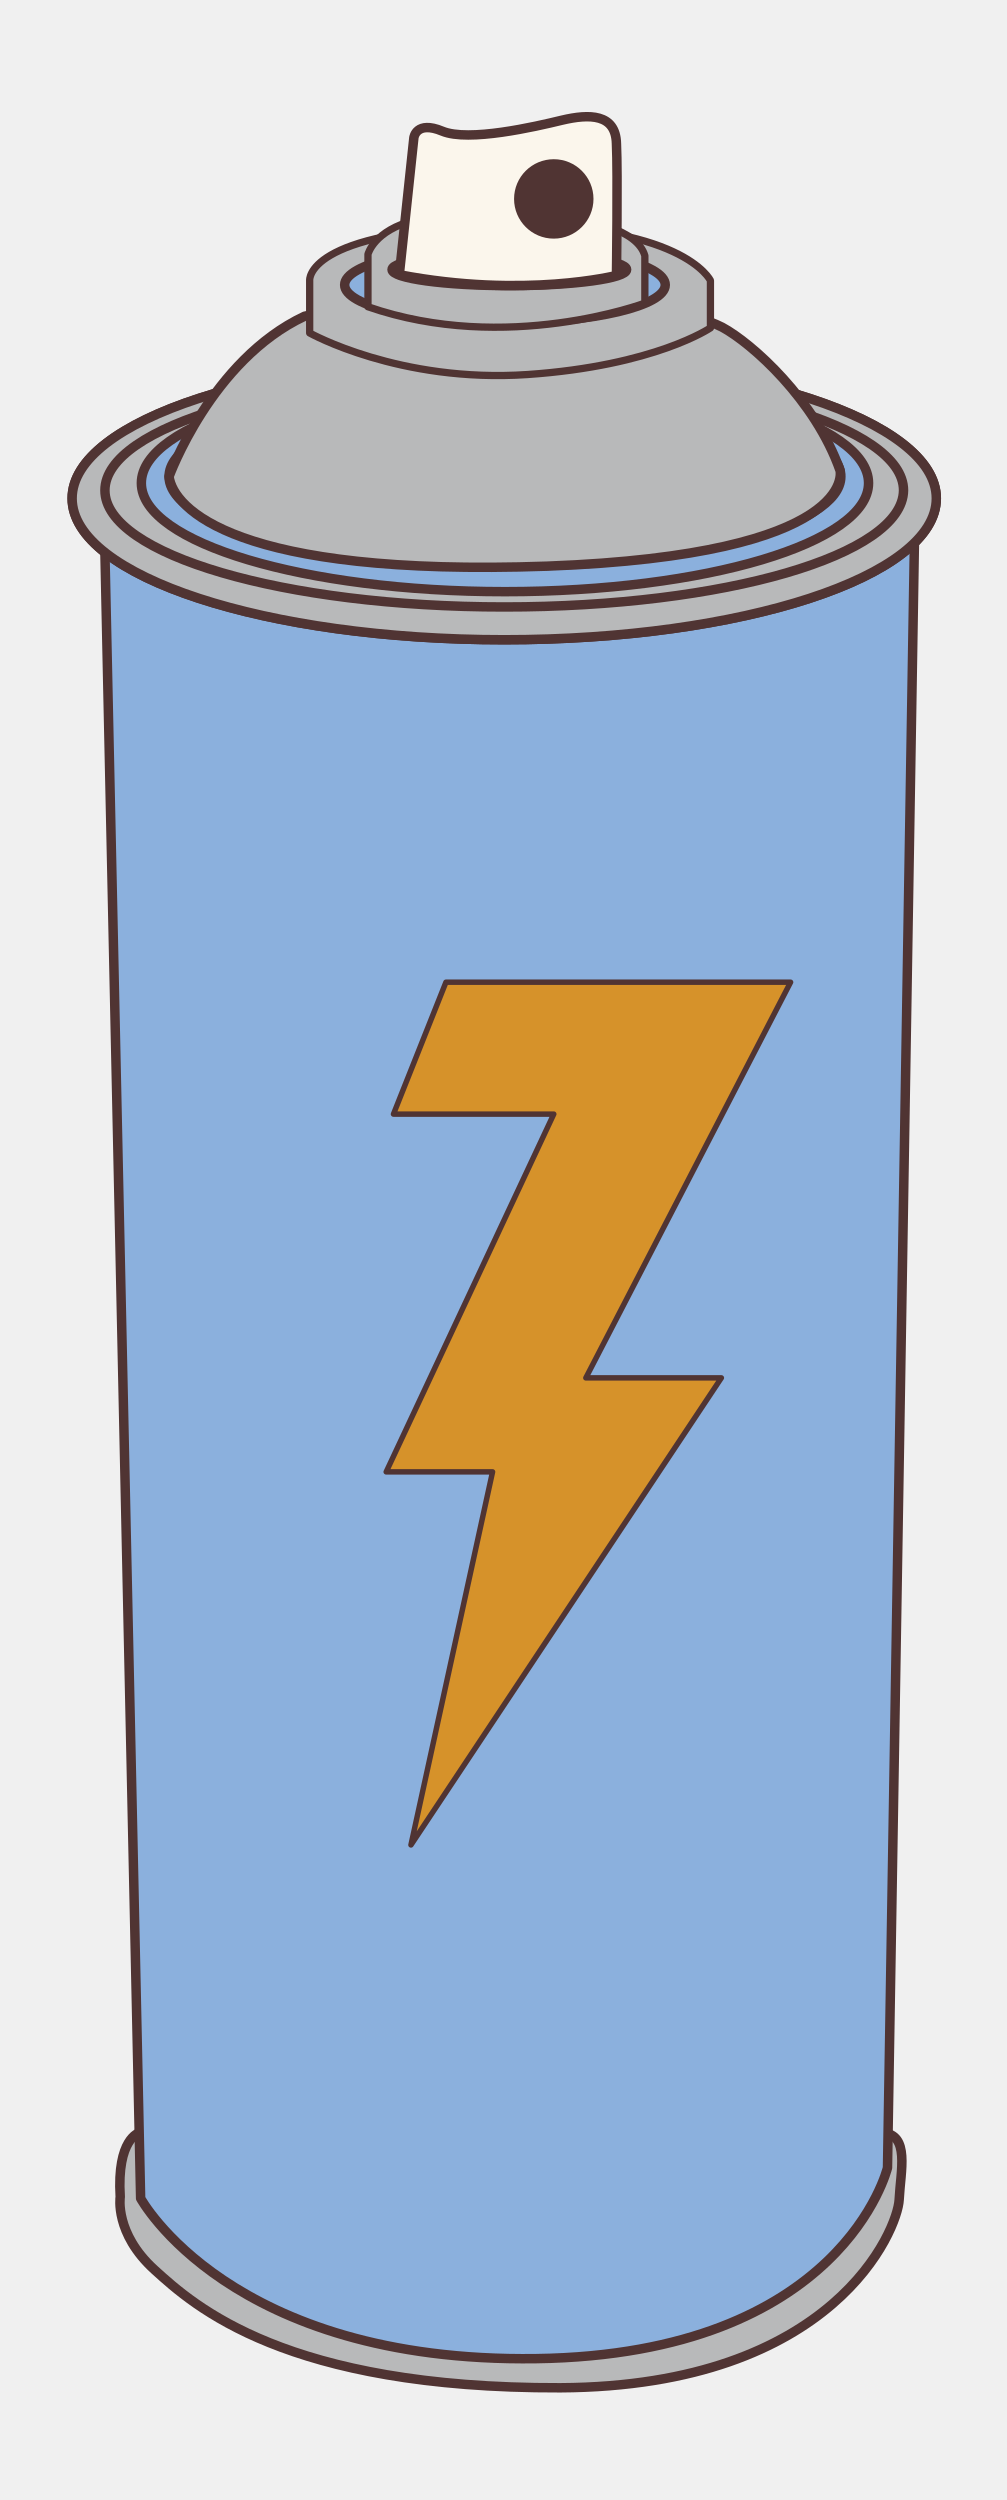
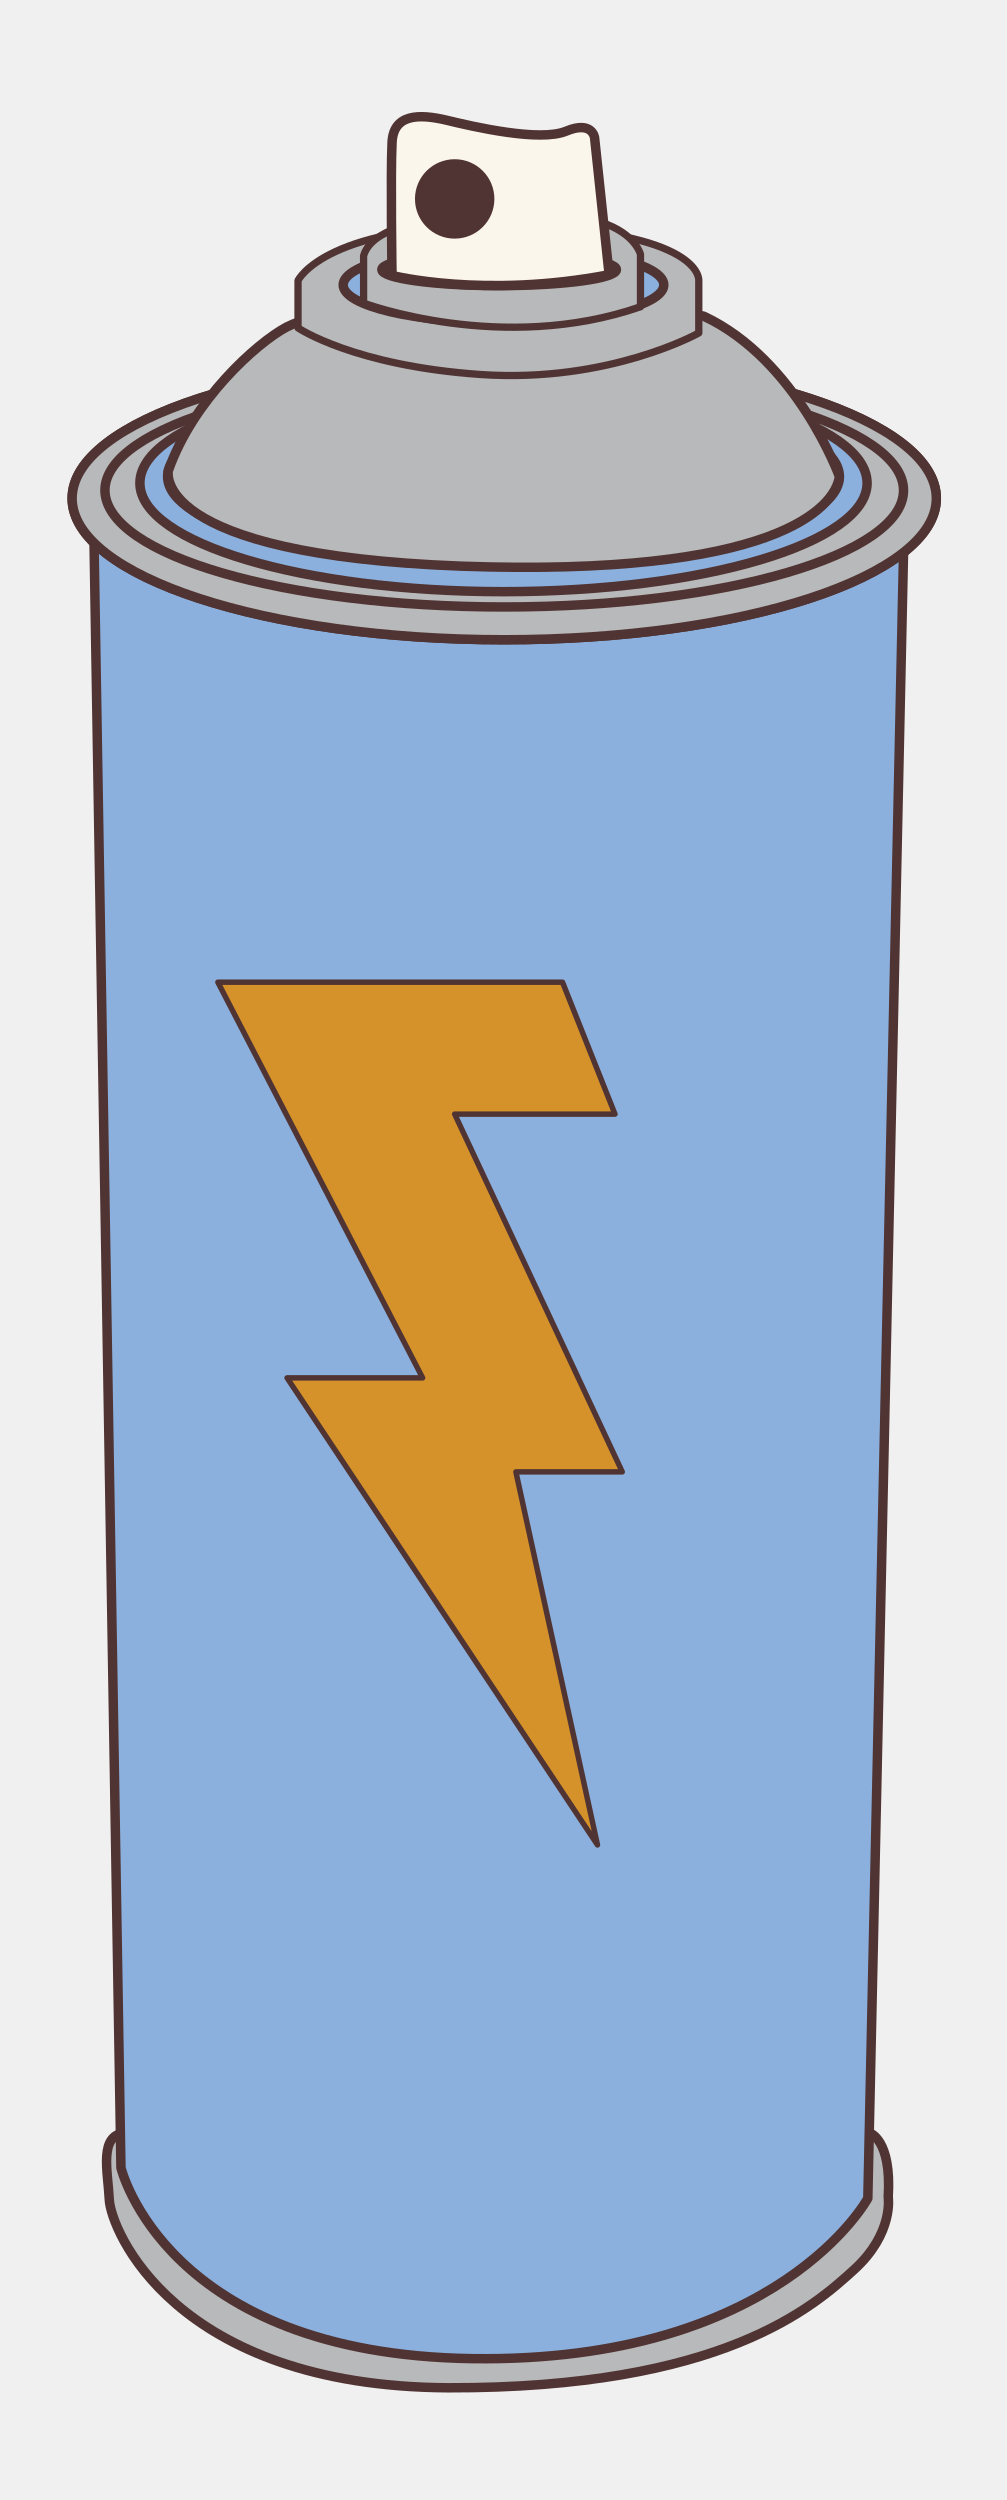
<svg xmlns="http://www.w3.org/2000/svg" version="1.1" id="Layer_1" x="0px" y="0px" viewBox="0 0 138.1 343.1" style="enable-background:new 0 0 138.1 343.1;" xml:space="preserve">
  <style type="text/css">
- 	.st0{fill:none;stroke:#A91E22;stroke-width:4;stroke-miterlimit:10;}
- 	.st1{fill:#8DB2DE;stroke:#8DB2DE;}
- 	.st2{fill:#231F20;}
- 	.st3{fill:#513534;stroke:#513534;stroke-width:1.578;stroke-linecap:round;stroke-linejoin:round;stroke-miterlimit:10;}
- 	.st4{fill:#513534;stroke:#513534;stroke-width:1.631;stroke-linecap:round;stroke-linejoin:round;stroke-miterlimit:10;}
- 	.st5{fill:#513534;stroke:#513534;}
- 	.st6{fill:#FFFFFF;stroke:#231F20;stroke-linecap:round;stroke-linejoin:round;stroke-miterlimit:10;}
- 	.st7{fill:#AFF9AF;stroke:#231F20;stroke-miterlimit:10;}
- 	.st8{fill:#FFFFFF;stroke:#231F20;stroke-width:2;stroke-linecap:round;stroke-linejoin:round;stroke-miterlimit:10;}
- 	.st9{clip-path:url(#SVGID_2_);}
- 	.st10{clip-path:url(#SVGID_4_);}
- 	.st11{fill:none;stroke:#231F20;stroke-width:0.716;}
- 	.st12{clip-path:url(#SVGID_6_);}
- 	.st13{clip-path:url(#SVGID_8_);}
- 	.st14{clip-path:url(#SVGID_10_);}
- 	.st15{clip-path:url(#SVGID_12_);}
- 	.st16{clip-path:url(#SVGID_14_);}
- 	.st17{clip-path:url(#SVGID_16_);}
- 	.st18{clip-path:url(#SVGID_18_);}
- 	.st19{clip-path:url(#SVGID_20_);}
- 	.st20{clip-path:url(#SVGID_22_);}
- 	.st21{clip-path:url(#SVGID_24_);}
- 	.st22{clip-path:url(#SVGID_26_);}
- 	.st23{clip-path:url(#SVGID_28_);}
- 	.st24{clip-path:url(#SVGID_30_);}
- 	.st25{clip-path:url(#SVGID_32_);}
- 	.st26{clip-path:url(#SVGID_34_);}
- 	.st27{clip-path:url(#SVGID_36_);}
- 	.st28{fill:none;stroke:#231F20;stroke-width:0.509;}
- 	.st29{clip-path:url(#SVGID_38_);}
- 	.st30{clip-path:url(#SVGID_40_);}
- 	.st31{clip-path:url(#SVGID_42_);}
- 	.st32{clip-path:url(#SVGID_44_);}
- 	.st33{clip-path:url(#SVGID_46_);}
- 	.st34{clip-path:url(#SVGID_48_);}
- 	.st35{clip-path:url(#SVGID_50_);}
- 	.st36{clip-path:url(#SVGID_52_);}
- 	.st37{clip-path:url(#SVGID_54_);}
- 	.st38{clip-path:url(#SVGID_56_);}
- 	.st39{clip-path:url(#SVGID_58_);}
- 	.st40{clip-path:url(#SVGID_60_);}
- 	.st41{clip-path:url(#SVGID_62_);}
- 	.st42{clip-path:url(#SVGID_64_);}
- 	.st43{clip-path:url(#SVGID_66_);}
- 	.st44{clip-path:url(#SVGID_68_);}
- 	.st45{clip-path:url(#SVGID_70_);}
- 	.st46{clip-path:url(#SVGID_72_);}
- 	.st47{clip-path:url(#SVGID_74_);}
- 	.st48{clip-path:url(#SVGID_76_);}
- 	.st49{clip-path:url(#SVGID_78_);}
- 	.st50{clip-path:url(#SVGID_80_);}
- 	.st51{clip-path:url(#SVGID_82_);}
- 	.st52{clip-path:url(#SVGID_84_);}
- 	.st53{clip-path:url(#SVGID_86_);}
- 	.st54{clip-path:url(#SVGID_88_);}
- 	.st55{fill:#D7932A;stroke:#503433;stroke-width:1.631;stroke-linecap:round;stroke-linejoin:round;stroke-miterlimit:10;}
- 	.st56{fill:#B9BABB;stroke:#503433;stroke-width:1.631;stroke-linecap:round;stroke-linejoin:round;stroke-miterlimit:10;}
- 	.st57{opacity:0.6;}
- 	.st58{clip-path:url(#SVGID_90_);}
- 	.st59{clip-path:url(#SVGID_92_);}
- 	.st60{fill:none;stroke:#231F20;stroke-width:1.588;}
- 	.st61{clip-path:url(#SVGID_94_);}
- 	.st62{clip-path:url(#SVGID_96_);}
- 	.st63{clip-path:url(#SVGID_98_);}
- 	.st64{clip-path:url(#SVGID_100_);}
- 	.st65{clip-path:url(#SVGID_102_);}
- 	.st66{opacity:0.4;}
- 	.st67{clip-path:url(#SVGID_104_);}
- 	.st68{clip-path:url(#SVGID_106_);}
- 	.st69{clip-path:url(#SVGID_108_);}
- 	.st70{clip-path:url(#SVGID_110_);}
- 	.st71{clip-path:url(#SVGID_112_);}
- 	.st72{fill:#B8B9BA;stroke:#503433;stroke-width:1.3;stroke-linecap:round;stroke-linejoin:round;stroke-miterlimit:10;}
- 	.st73{fill:#8BB0DD;stroke:#503433;stroke-width:1.3;stroke-linecap:round;stroke-linejoin:round;stroke-miterlimit:10;}
- 	.st74{fill:#B8B9BA;stroke:#503433;stroke-linecap:round;stroke-linejoin:round;stroke-miterlimit:10;}
- 	.st75{fill:#FFFFFF;stroke:#503433;stroke-width:1.3;stroke-miterlimit:10;}
- 	.st76{fill:#FBF6EC;stroke:#503433;stroke-width:1.3;stroke-linecap:round;stroke-linejoin:round;stroke-miterlimit:10;}
- 	.st77{fill:#503433;stroke:#503433;stroke-width:1.3;stroke-miterlimit:10;}
- 	.st78{fill:#D6922A;stroke:#503433;stroke-width:0.75;stroke-linecap:round;stroke-linejoin:round;stroke-miterlimit:10;}
- 	.st79{fill:url(#);}
- 	.st80{clip-path:url(#SVGID_114_);fill:#CCDD61;stroke:#231F20;stroke-width:0.25;stroke-miterlimit:10;}
- 	.st81{clip-path:url(#SVGID_116_);fill:#CCDD61;stroke:#231F20;stroke-width:0.25;stroke-miterlimit:10;}
- 	.st82{clip-path:url(#SVGID_118_);fill:#CCDD61;stroke:#231F20;stroke-width:0.25;stroke-miterlimit:10;}
- 	.st83{clip-path:url(#SVGID_120_);fill:#CCDD61;stroke:#231F20;stroke-width:0.25;stroke-miterlimit:10;}
- 	.st84{clip-path:url(#SVGID_122_);fill:#CCDD61;stroke:#231F20;stroke-width:0.25;stroke-miterlimit:10;}
- 	.st85{clip-path:url(#SVGID_124_);fill:#CCDD61;stroke:#231F20;stroke-width:0.25;stroke-miterlimit:10;}
- 	.st86{clip-path:url(#SVGID_126_);fill:#CCDD61;stroke:#231F20;stroke-width:0.25;stroke-miterlimit:10;}
- 	.st87{clip-path:url(#SVGID_128_);fill:#CCDD61;stroke:#231F20;stroke-width:0.25;stroke-miterlimit:10;}
- 	.st88{clip-path:url(#SVGID_130_);fill:#CCDD61;stroke:#231F20;stroke-width:0.25;stroke-miterlimit:10;}
- 	.st89{clip-path:url(#SVGID_132_);fill:#CCDD61;stroke:#231F20;stroke-width:0.25;stroke-miterlimit:10;}
- 	.st90{clip-path:url(#SVGID_134_);fill:#CCDD61;stroke:#231F20;stroke-width:0.25;stroke-miterlimit:10;}
- 	.st91{clip-path:url(#SVGID_136_);fill:#CCDD61;stroke:#231F20;stroke-width:0.25;stroke-miterlimit:10;}
- 	.st92{clip-path:url(#SVGID_138_);fill:#CCDD61;stroke:#231F20;stroke-width:0.25;stroke-miterlimit:10;}
- 	.st93{clip-path:url(#SVGID_140_);fill:#CCDD61;stroke:#231F20;stroke-width:0.25;stroke-miterlimit:10;}
- 	.st94{clip-path:url(#SVGID_142_);fill:#CCDD61;stroke:#231F20;stroke-width:0.25;stroke-miterlimit:10;}
- 	.st95{clip-path:url(#SVGID_144_);fill:#CCDD61;stroke:#231F20;stroke-width:0.25;stroke-miterlimit:10;}
- 	.st96{clip-path:url(#SVGID_146_);fill:#CCDD61;stroke:#231F20;stroke-width:0.25;stroke-miterlimit:10;}
- 	.st97{clip-path:url(#SVGID_148_);fill:#CCDD61;stroke:#231F20;stroke-width:0.25;stroke-miterlimit:10;}
- 	.st98{clip-path:url(#SVGID_150_);fill:#CCDD61;stroke:#231F20;stroke-width:0.25;stroke-miterlimit:10;}
- 	.st99{clip-path:url(#SVGID_152_);fill:#CCDD61;stroke:#231F20;stroke-width:0.25;stroke-miterlimit:10;}
- 	.st100{clip-path:url(#SVGID_154_);fill:#CCDD61;stroke:#231F20;stroke-width:0.25;stroke-miterlimit:10;}
- 	.st101{clip-path:url(#SVGID_156_);fill:#CCDD61;stroke:#231F20;stroke-width:0.25;stroke-miterlimit:10;}
- 	.st102{clip-path:url(#SVGID_158_);fill:#CCDD61;stroke:#231F20;stroke-width:0.25;stroke-miterlimit:10;}
- 	.st103{clip-path:url(#SVGID_160_);fill:#CCDD61;stroke:#231F20;stroke-width:0.25;stroke-miterlimit:10;}
- 	.st104{clip-path:url(#SVGID_162_);fill:#CCDD61;stroke:#231F20;stroke-width:0.25;stroke-miterlimit:10;}
- 	.st105{clip-path:url(#SVGID_164_);fill:#CCDD61;stroke:#231F20;stroke-width:0.25;stroke-miterlimit:10;}
- 	.st106{clip-path:url(#SVGID_166_);fill:#CCDD61;stroke:#231F20;stroke-width:0.25;stroke-miterlimit:10;}
- 	.st107{clip-path:url(#SVGID_168_);fill:#CCDD61;stroke:#231F20;stroke-width:0.25;stroke-miterlimit:10;}
- 	.st108{clip-path:url(#SVGID_170_);fill:#CCDD61;stroke:#231F20;stroke-width:0.25;stroke-miterlimit:10;}
- 	.st109{clip-path:url(#SVGID_172_);fill:#CCDD61;stroke:#231F20;stroke-width:0.25;stroke-miterlimit:10;}
- 	.st110{clip-path:url(#SVGID_174_);fill:#CCDD61;stroke:#231F20;stroke-width:0.25;stroke-miterlimit:10;}
- 	.st111{clip-path:url(#SVGID_176_);fill:#CCDD61;stroke:#231F20;stroke-width:0.25;stroke-miterlimit:10;}
- 	.st112{clip-path:url(#SVGID_178_);fill:#CCDD61;stroke:#231F20;stroke-width:0.25;stroke-miterlimit:10;}
- 	.st113{clip-path:url(#SVGID_180_);fill:#CCDD61;stroke:#231F20;stroke-width:0.25;stroke-miterlimit:10;}
- 	.st114{clip-path:url(#SVGID_182_);fill:#CCDD61;stroke:#231F20;stroke-width:0.25;stroke-miterlimit:10;}
- 	.st115{clip-path:url(#SVGID_184_);fill:#CCDD61;stroke:#231F20;stroke-width:0.25;stroke-miterlimit:10;}
- 	.st116{clip-path:url(#SVGID_186_);fill:#CCDD61;stroke:#231F20;stroke-width:0.25;stroke-miterlimit:10;}
- 	.st117{clip-path:url(#SVGID_188_);fill:#CCDD61;stroke:#231F20;stroke-width:0.25;stroke-miterlimit:10;}
- 	.st118{clip-path:url(#SVGID_190_);fill:#CCDD61;stroke:#231F20;stroke-width:0.25;stroke-miterlimit:10;}
- 	.st119{clip-path:url(#SVGID_192_);fill:#CCDD61;stroke:#231F20;stroke-width:0.25;stroke-miterlimit:10;}
- 	.st120{clip-path:url(#SVGID_194_);fill:#CCDD61;stroke:#231F20;stroke-width:0.25;stroke-miterlimit:10;}
- 	.st121{clip-path:url(#SVGID_196_);fill:#CCDD61;stroke:#231F20;stroke-width:0.25;stroke-miterlimit:10;}
- 	.st122{clip-path:url(#SVGID_198_);fill:#CCDD61;stroke:#231F20;stroke-width:0.25;stroke-miterlimit:10;}
- 	.st123{clip-path:url(#SVGID_200_);fill:#CCDD61;stroke:#231F20;stroke-width:0.25;stroke-miterlimit:10;}
- 	.st124{clip-path:url(#SVGID_202_);fill:#CCDD61;stroke:#231F20;stroke-width:0.25;stroke-miterlimit:10;}
- 	.st125{clip-path:url(#SVGID_204_);fill:#CCDD61;stroke:#231F20;stroke-width:0.25;stroke-miterlimit:10;}
- 	.st126{clip-path:url(#SVGID_206_);fill:#CCDD61;stroke:#231F20;stroke-width:0.25;stroke-miterlimit:10;}
- 	.st127{clip-path:url(#SVGID_208_);fill:#CCDD61;stroke:#231F20;stroke-width:0.25;stroke-miterlimit:10;}
- 	.st128{clip-path:url(#SVGID_210_);fill:#CCDD61;stroke:#231F20;stroke-width:0.25;stroke-miterlimit:10;}
- 	.st129{clip-path:url(#SVGID_212_);fill:#CCDD61;stroke:#231F20;stroke-width:0.25;stroke-miterlimit:10;}
- 	.st130{clip-path:url(#SVGID_214_);fill:#CCDD61;stroke:#231F20;stroke-width:0.25;stroke-miterlimit:10;}
- 	.st131{clip-path:url(#SVGID_216_);fill:#CCDD61;stroke:#231F20;stroke-width:0.25;stroke-miterlimit:10;}
- 	.st132{clip-path:url(#SVGID_218_);fill:#CCDD61;stroke:#231F20;stroke-width:0.25;stroke-miterlimit:10;}
- 	.st133{clip-path:url(#SVGID_220_);fill:#CCDD61;stroke:#231F20;stroke-width:0.25;stroke-miterlimit:10;}
- 	.st134{clip-path:url(#SVGID_222_);fill:#CCDD61;stroke:#231F20;stroke-width:0.25;stroke-miterlimit:10;}
- 	.st135{clip-path:url(#SVGID_224_);fill:#CCDD61;stroke:#231F20;stroke-width:0.25;stroke-miterlimit:10;}
- 	.st136{clip-path:url(#SVGID_226_);fill:#CCDD61;stroke:#231F20;stroke-width:0.25;stroke-miterlimit:10;}
- 	.st137{clip-path:url(#SVGID_228_);fill:#CCDD61;stroke:#231F20;stroke-width:0.25;stroke-miterlimit:10;}
- 	.st138{clip-path:url(#SVGID_230_);fill:#CCDD61;stroke:#231F20;stroke-width:0.25;stroke-miterlimit:10;}
- 	.st139{clip-path:url(#SVGID_232_);fill:#CCDD61;stroke:#231F20;stroke-width:0.25;stroke-miterlimit:10;}
- 	.st140{clip-path:url(#SVGID_234_);fill:#CCDD61;stroke:#231F20;stroke-width:0.25;stroke-miterlimit:10;}
- 	.st141{clip-path:url(#SVGID_236_);fill:#CCDD61;stroke:#231F20;stroke-width:0.25;stroke-miterlimit:10;}
- 	.st142{clip-path:url(#SVGID_238_);fill:#CCDD61;stroke:#231F20;stroke-width:0.25;stroke-miterlimit:10;}
- 	.st143{clip-path:url(#SVGID_240_);fill:#CCDD61;stroke:#231F20;stroke-width:0.25;stroke-miterlimit:10;}
- 	.st144{clip-path:url(#SVGID_242_);}
- 	.st145{clip-path:url(#SVGID_244_);}
- 	.st146{clip-path:url(#SVGID_246_);}
- 	.st147{clip-path:url(#SVGID_248_);}
- 	.st148{clip-path:url(#SVGID_250_);}
- 	.st149{clip-path:url(#SVGID_252_);}
- 	.st150{clip-path:url(#SVGID_254_);}
- 	.st151{clip-path:url(#SVGID_256_);}
- 	.st152{clip-path:url(#SVGID_258_);}
- 	.st153{clip-path:url(#SVGID_260_);}
- 	.st154{clip-path:url(#SVGID_262_);}
- 	.st155{clip-path:url(#SVGID_264_);}
- 	.st156{clip-path:url(#SVGID_266_);}
- 	.st157{clip-path:url(#SVGID_268_);}
- 	.st158{clip-path:url(#SVGID_270_);}
- 	.st159{clip-path:url(#SVGID_272_);}
- 	.st160{clip-path:url(#SVGID_274_);}
- 	.st161{clip-path:url(#SVGID_276_);}
- 	.st162{clip-path:url(#SVGID_278_);}
- 	.st163{clip-path:url(#SVGID_280_);}
- 	.st164{clip-path:url(#SVGID_282_);}
- 	.st165{clip-path:url(#SVGID_284_);}
- 	.st166{clip-path:url(#SVGID_286_);}
- 	.st167{clip-path:url(#SVGID_288_);}
- 	.st168{clip-path:url(#SVGID_290_);}
- 	.st169{clip-path:url(#SVGID_292_);}
- 	.st170{clip-path:url(#SVGID_294_);}
- 	.st171{clip-path:url(#SVGID_296_);}
- 	.st172{clip-path:url(#SVGID_298_);}
- 	.st173{clip-path:url(#SVGID_300_);}
- 	.st174{clip-path:url(#SVGID_302_);}
- 	.st175{clip-path:url(#SVGID_304_);}
- 	.st176{clip-path:url(#SVGID_306_);}
- 	.st177{clip-path:url(#SVGID_308_);}
- 	.st178{clip-path:url(#SVGID_310_);}
- 	.st179{clip-path:url(#SVGID_312_);}
- 	.st180{clip-path:url(#SVGID_314_);}
- 	.st181{fill:#6CC077;stroke:#503433;stroke-width:0.75;stroke-linecap:round;stroke-linejoin:round;stroke-miterlimit:10;}
- 	.st182{fill:#8BB0DD;stroke:#503433;stroke-width:0.75;stroke-linecap:round;stroke-linejoin:round;stroke-miterlimit:10;}
- 	.st183{fill:#FBF6EC;stroke:#503433;stroke-width:0.75;stroke-linecap:round;stroke-linejoin:round;stroke-miterlimit:10;}
- 	.st184{fill:none;stroke:#503433;stroke-width:0.75;stroke-linecap:round;stroke-linejoin:round;stroke-miterlimit:10;}
- 	.st185{fill:#503433;stroke:#503433;stroke-width:0.75;stroke-linecap:round;stroke-linejoin:round;stroke-miterlimit:10;}
- 	.st186{fill:#426BB2;stroke:#503433;stroke-width:1.631;stroke-linecap:round;stroke-linejoin:round;stroke-miterlimit:10;}
- 	.st187{fill:#F7A480;stroke:#503433;stroke-width:1.8;stroke-linecap:round;stroke-linejoin:round;stroke-miterlimit:10;}
- 	.st188{fill:#8BB1DE;stroke:#503433;stroke-width:1.631;stroke-linecap:round;stroke-linejoin:round;stroke-miterlimit:10;}
- 	.st189{clip-path:url(#SVGID_316_);}
- 	.st190{clip-path:url(#SVGID_318_);}
- 	.st191{clip-path:url(#SVGID_320_);}
- 	.st192{clip-path:url(#SVGID_322_);}
- 	.st193{clip-path:url(#SVGID_324_);}
- 	.st194{clip-path:url(#SVGID_326_);}
- 	.st195{clip-path:url(#SVGID_328_);}
- 	.st196{clip-path:url(#SVGID_330_);}
- 	.st197{clip-path:url(#SVGID_332_);}
- 	.st198{clip-path:url(#SVGID_334_);}
- 	.st199{clip-path:url(#SVGID_336_);}
- 	.st200{clip-path:url(#SVGID_338_);}
- 	.st201{clip-path:url(#SVGID_340_);}
- 	.st202{clip-path:url(#SVGID_342_);}
- 	.st203{clip-path:url(#SVGID_344_);}
- 	.st204{clip-path:url(#SVGID_346_);}
- 	.st205{clip-path:url(#SVGID_348_);}
- 	.st206{clip-path:url(#SVGID_350_);}
- 	.st207{clip-path:url(#SVGID_352_);}
- 	.st208{clip-path:url(#SVGID_354_);}
- 	.st209{clip-path:url(#SVGID_356_);}
- 	.st210{clip-path:url(#SVGID_358_);}
- 	.st211{clip-path:url(#SVGID_360_);}
- 	.st212{clip-path:url(#SVGID_362_);}
- 	.st213{clip-path:url(#SVGID_364_);}
- 	.st214{clip-path:url(#SVGID_366_);}
- 	.st215{clip-path:url(#SVGID_368_);}
- 	.st216{clip-path:url(#SVGID_370_);}
- 	.st217{clip-path:url(#SVGID_372_);}
- 	.st218{fill:url(#);stroke:#503433;stroke-width:0.337;stroke-linecap:round;stroke-linejoin:round;stroke-miterlimit:10;}
- 	.st219{clip-path:url(#SVGID_374_);}
- 	.st220{clip-path:url(#SVGID_376_);}
- 	.st221{clip-path:url(#SVGID_378_);}
- 	.st222{clip-path:url(#SVGID_380_);}
- 	.st223{clip-path:url(#SVGID_382_);}
- 	.st224{clip-path:url(#SVGID_384_);}
- 	.st225{clip-path:url(#SVGID_386_);}
- 	.st226{clip-path:url(#SVGID_388_);}
- 	.st227{clip-path:url(#SVGID_390_);}
- 	.st228{clip-path:url(#SVGID_392_);}
- 	.st229{clip-path:url(#SVGID_394_);}
- 	.st230{clip-path:url(#SVGID_396_);}
- 	.st231{clip-path:url(#SVGID_398_);}
- 	.st232{fill:#F05E4E;stroke:#503433;stroke-width:1.3;stroke-linecap:round;stroke-linejoin:round;stroke-miterlimit:10;}
- 	.st233{opacity:0.2;fill:url(#);}
+ 	.st0{fill:#B8B9BA;stroke:#503433;stroke-width:1.3;stroke-linecap:round;stroke-linejoin:round;stroke-miterlimit:10;}
+ 	.st1{fill:#8BB0DD;stroke:#503433;stroke-width:1.3;stroke-linecap:round;stroke-linejoin:round;stroke-miterlimit:10;}
+ 	.st2{fill:#B8B9BA;stroke:#503433;stroke-linecap:round;stroke-linejoin:round;stroke-miterlimit:10;}
+ 	.st3{fill:#FFFFFF;stroke:#503433;stroke-width:1.3;stroke-miterlimit:10;}
+ 	.st4{fill:#FBF6EC;stroke:#503433;stroke-width:1.3;stroke-linecap:round;stroke-linejoin:round;stroke-miterlimit:10;}
+ 	.st5{fill:#503433;stroke:#503433;stroke-width:1.3;stroke-miterlimit:10;}
+ 	.st6{fill:#D6922A;stroke:#503433;stroke-width:0.75;stroke-linecap:round;stroke-linejoin:round;stroke-miterlimit:10;}
</style>
  <g>
    <g>
-       <path class="st72" d="M19.1,292.7c0,0-3.1,0.8-2.6,8.8c0,0-0.8,5,4.7,10c5.5,5,18,16.3,55.7,16.2c37.7-0.2,46.3-21.8,46.5-25.8    c0.2-4,1.5-9-2.3-9.2C117.1,292.6,19.1,292.7,19.1,292.7z" />
-       <path class="st73" d="M14.4,75.9l4.9,225.8c0,0,12.2,22.6,54.3,22c42.1-0.6,48.2-26.2,48.2-26.2l3.7-223.3    C125.4,74.1,75.4,100.9,14.4,75.9z" />
-       <ellipse class="st72" cx="69.2" cy="68.4" rx="59.3" ry="19.4" />
-       <path class="st72" d="M69.2,49C36.4,49,9.9,57.7,9.9,68.4s26.6,19.4,59.3,19.4s59.3-8.7,59.3-19.4S101.9,49,69.2,49z M69.2,83.3    c-30.3,0-54.8-7.2-54.8-16c0-8.8,24.5-16,54.8-16c30.3,0,54.8,7.2,54.8,16C123.9,76.2,99.4,83.3,69.2,83.3z" />
-       <path class="st73" d="M69.3,51.4c-27.6,0-49.9,6.7-49.9,14.9s22.4,14.9,49.9,14.9s49.9-6.7,49.9-14.9S96.9,51.4,69.3,51.4z     M69.3,77.7c-25.5,0-46.1-5.5-46.1-12.3c0-6.8,20.7-12.3,46.1-12.3c25.5,0,46.1,5.5,46.1,12.3C115.4,72.2,94.8,77.7,69.3,77.7z" />
-       <path class="st72" d="M23.2,65.4c0,0,5.8-16,18.6-22c0,0,12.2-2.8,27.4-2.8s25.8,2.2,29.9,4.3c4.1,2.2,12.8,10,16.2,19.7    c0,0,2.6,11.5-40.2,13.1C32.3,79.2,23.8,69.8,23.2,65.4z" />
-       <path class="st74" d="M42.5,38.5v7.2c0,0,12.3,6.9,29.9,5.7C89.9,50.2,97.5,45,97.5,45v-6.5c0,0-3.8-8.1-29.8-7.5    C41.8,31.7,42.5,38.5,42.5,38.5z" />
-       <ellipse class="st73" cx="69.3" cy="39.1" rx="22" ry="5.2" />
-       <path class="st74" d="M50.5,42.1v-7.2c0,0,0.8-3.3,6.5-4.7s29.5-2.2,31.5,4.9v6.5C88.5,41.6,69.5,48.7,50.5,42.1z" />
-       <ellipse class="st75" cx="69.9" cy="37" rx="16.1" ry="2.2" />
-       <path class="st76" d="M54.8,37.7l2-18.8c0,0,0.3-2.4,3.9-0.9c3.6,1.5,12.7-0.6,16.4-1.5c3.8-0.9,7.4-0.9,7.5,3.2    c0.2,4.1,0,18.1,0,18.1S72,41,54.8,37.7z" />
-       <circle class="st77" cx="76" cy="27.3" r="4.8" />
-       <polygon class="st78" points="61.2,134.8 108.5,134.8 80.4,189.1 99,189.1 56.4,253.2 67.6,202 53,202 76,152.9 54,152.9   " />
+       <path class="st0" d="M17.3,292.7c-3.8,0.2-2.5,5.2-2.3,9.2c0.2,4,8.8,25.6,46.5,25.8c37.7,0.1,50.2-11.2,55.7-16.2s4.7-10,4.7-10    c0.5-8-2.6-8.8-2.6-8.8S21.3,292.6,17.3,292.7z" />
+       <path class="st1" d="M12.9,74.2l3.7,223.3c0,0,6.1,25.6,48.2,26.2s54.3-22,54.3-22L124,75.9C63,100.9,13,74.1,12.9,74.2z" />
+       <ellipse class="st0" cx="69.2" cy="68.4" rx="59.3" ry="19.4" />
+       <path class="st0" d="M9.9,68.4c0,10.7,26.6,19.4,59.3,19.4s59.3-8.7,59.3-19.4S102,49,69.2,49C36.5,49,9.9,57.7,9.9,68.4z     M14.4,67.3c0-8.8,24.5-16,54.8-16s54.8,7.2,54.8,16s-24.5,16-54.8,16C39,83.3,14.5,76.2,14.4,67.3z" />
+       <path class="st1" d="M19.2,66.3c0,8.2,22.4,14.9,49.9,14.9S119,74.5,119,66.3S96.7,51.4,69.1,51.4S19.2,58.1,19.2,66.3z M23,65.4    c0-6.8,20.6-12.3,46.1-12.3c25.4,0,46.1,5.5,46.1,12.3S94.6,77.7,69.1,77.7S23,72.2,23,65.4z" />
+       <path class="st0" d="M63.3,77.7c-42.8-1.6-40.2-13.1-40.2-13.1c3.4-9.7,12.1-17.5,16.2-19.7c4.1-2.1,14.7-4.3,29.9-4.3    s27.4,2.8,27.4,2.8c12.8,6,18.6,22,18.6,22C114.6,69.8,106.1,79.2,63.3,77.7z" />
+       <path class="st2" d="M70.7,31c-26-0.6-29.8,7.5-29.8,7.5V45c0,0,7.6,5.2,25.1,6.4c17.6,1.2,29.9-5.7,29.9-5.7v-7.2    C95.9,38.5,96.6,31.7,70.7,31z" />
+       <ellipse class="st1" cx="69.1" cy="39.1" rx="22" ry="5.2" />
+       <path class="st2" d="M49.9,41.6v-6.5c2-7.1,25.8-6.3,31.5-4.9c5.7,1.4,6.5,4.7,6.5,4.7v7.2C68.9,48.7,49.9,41.6,49.9,41.6z" />
+       <ellipse class="st3" cx="68.5" cy="37" rx="16.1" ry="2.2" />
+       <path class="st4" d="M53.8,37.8c0,0-0.2-14,0-18.1c0.1-4.1,3.7-4.1,7.5-3.2c3.7,0.9,12.8,3,16.4,1.5c3.6-1.5,3.9,0.9,3.9,0.9    l2,18.8C66.4,41,53.8,37.8,53.8,37.8z" />
+       <circle class="st5" cx="62.4" cy="27.3" r="4.8" />
+       <polygon class="st6" points="84.4,152.9 62.4,152.9 85.4,202 70.8,202 82,253.2 39.4,189.1 58,189.1 29.9,134.8 77.2,134.8   " />
    </g>
  </g>
</svg>
